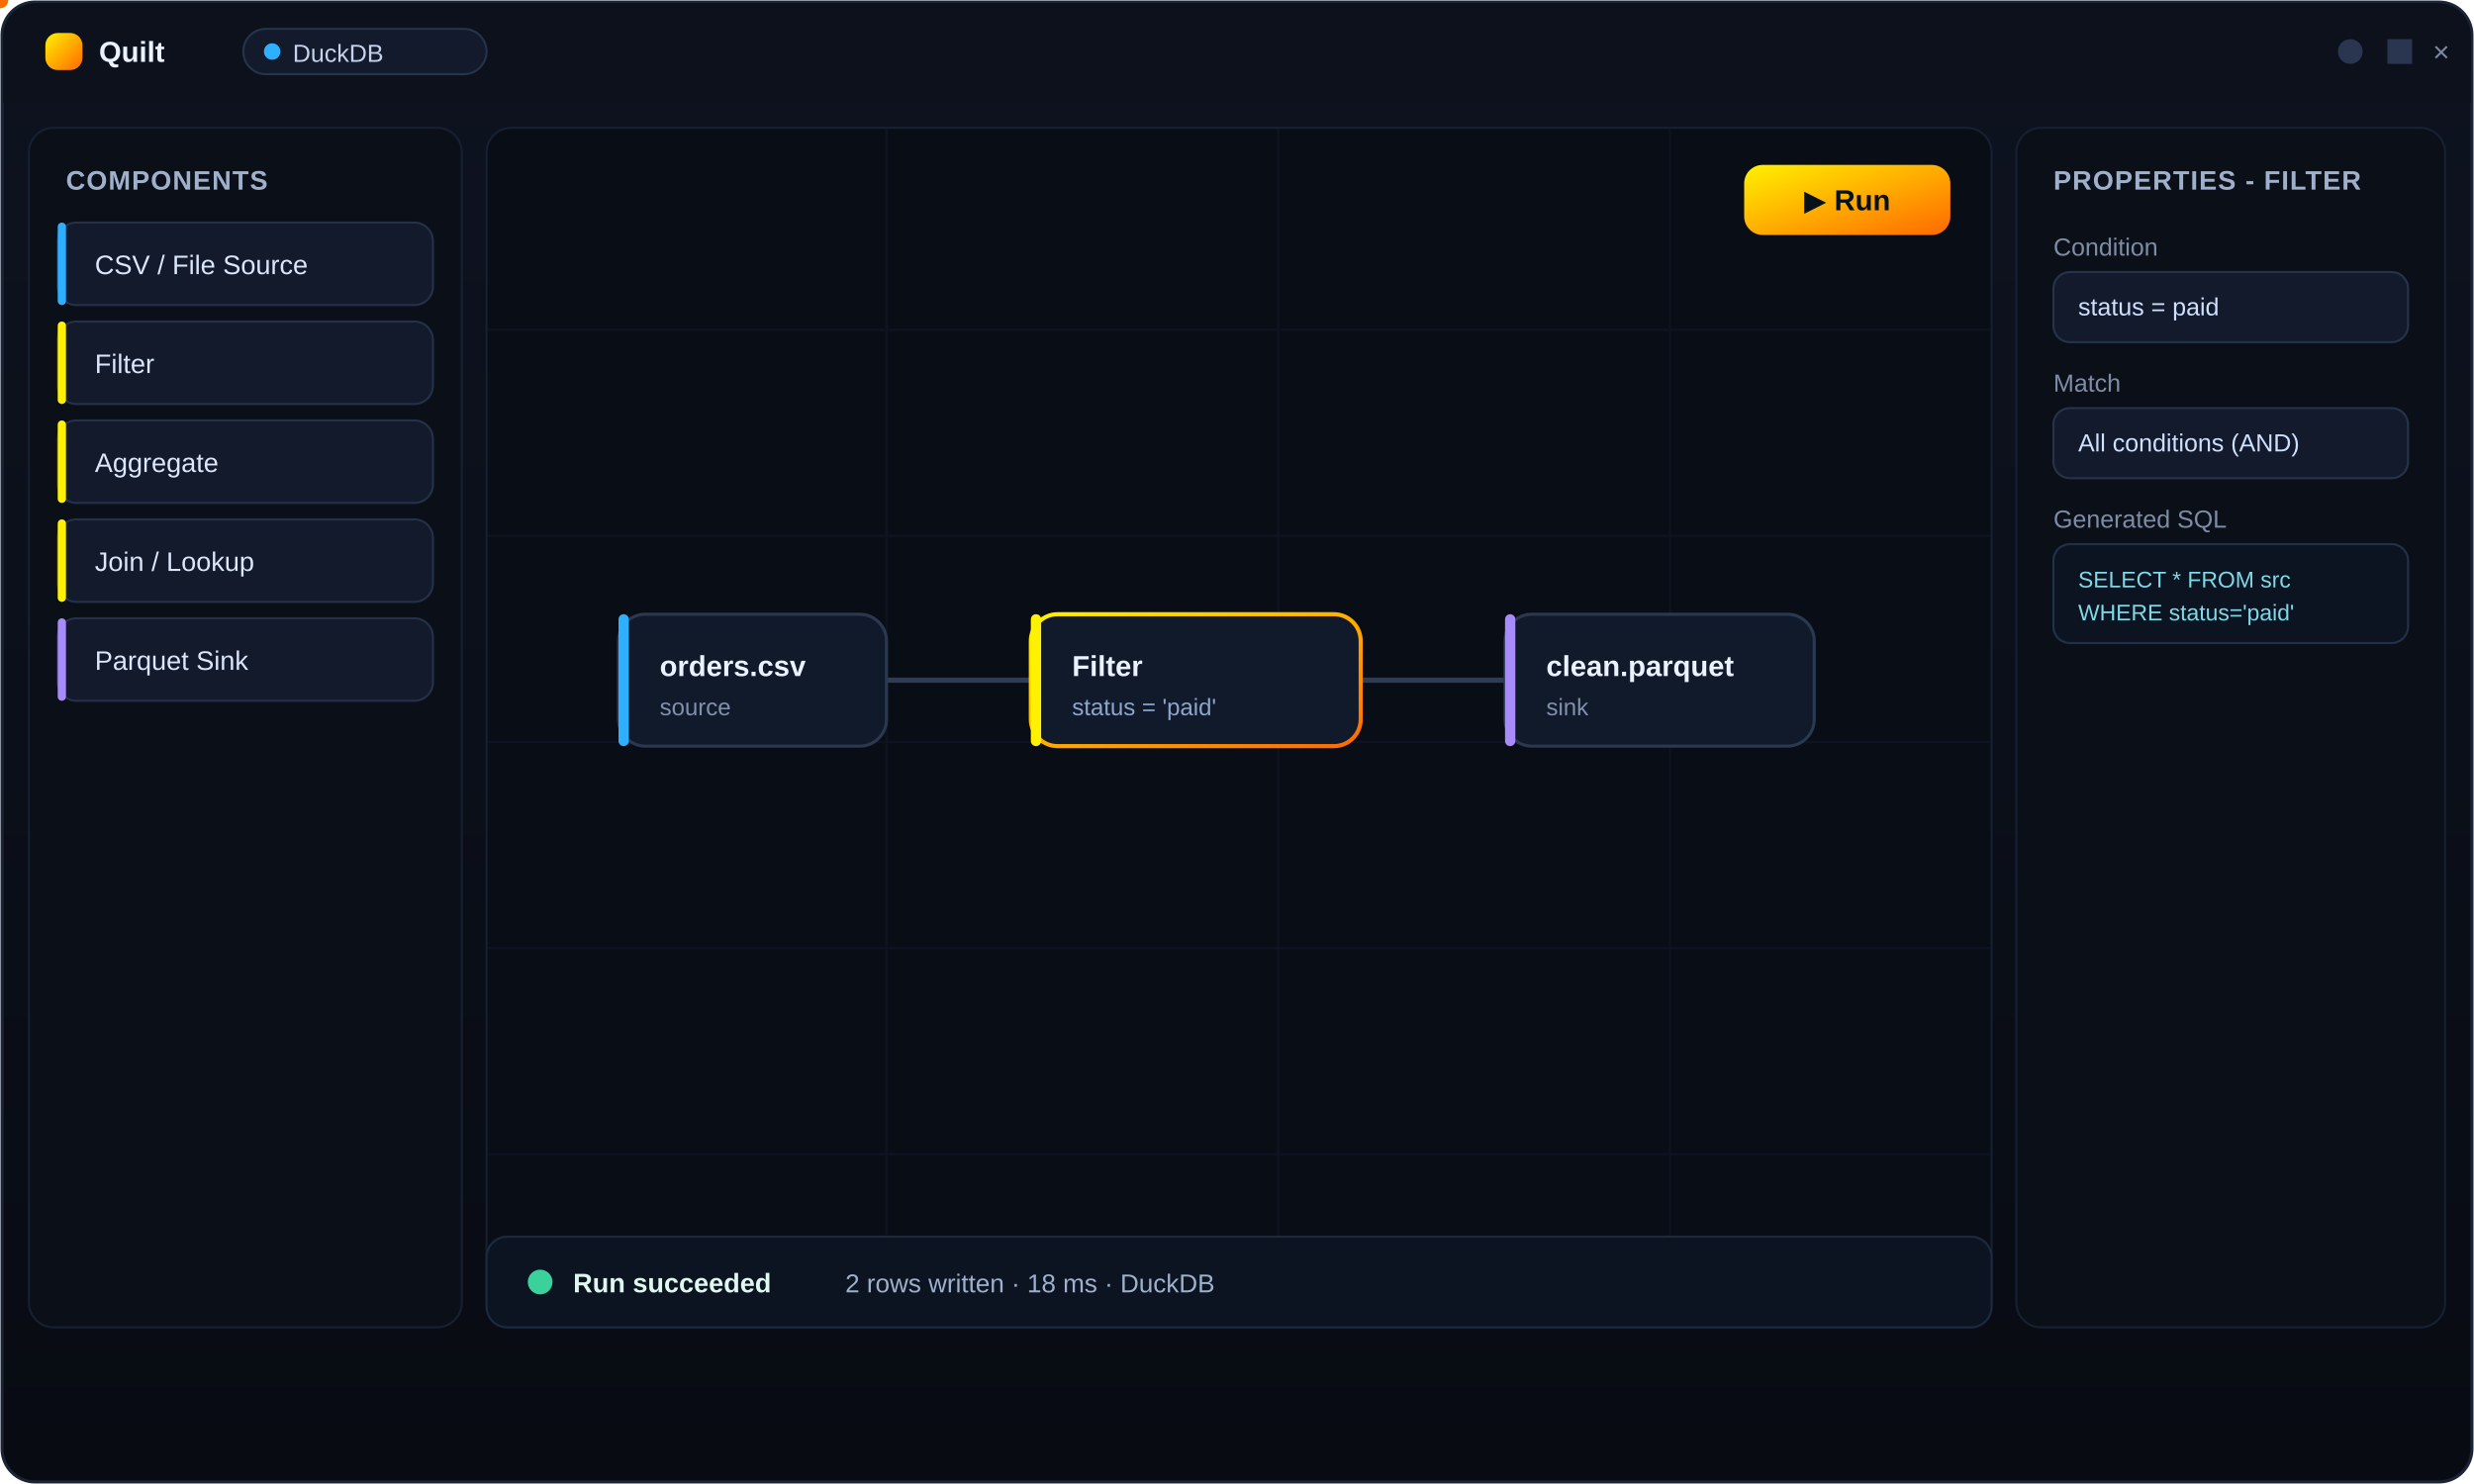
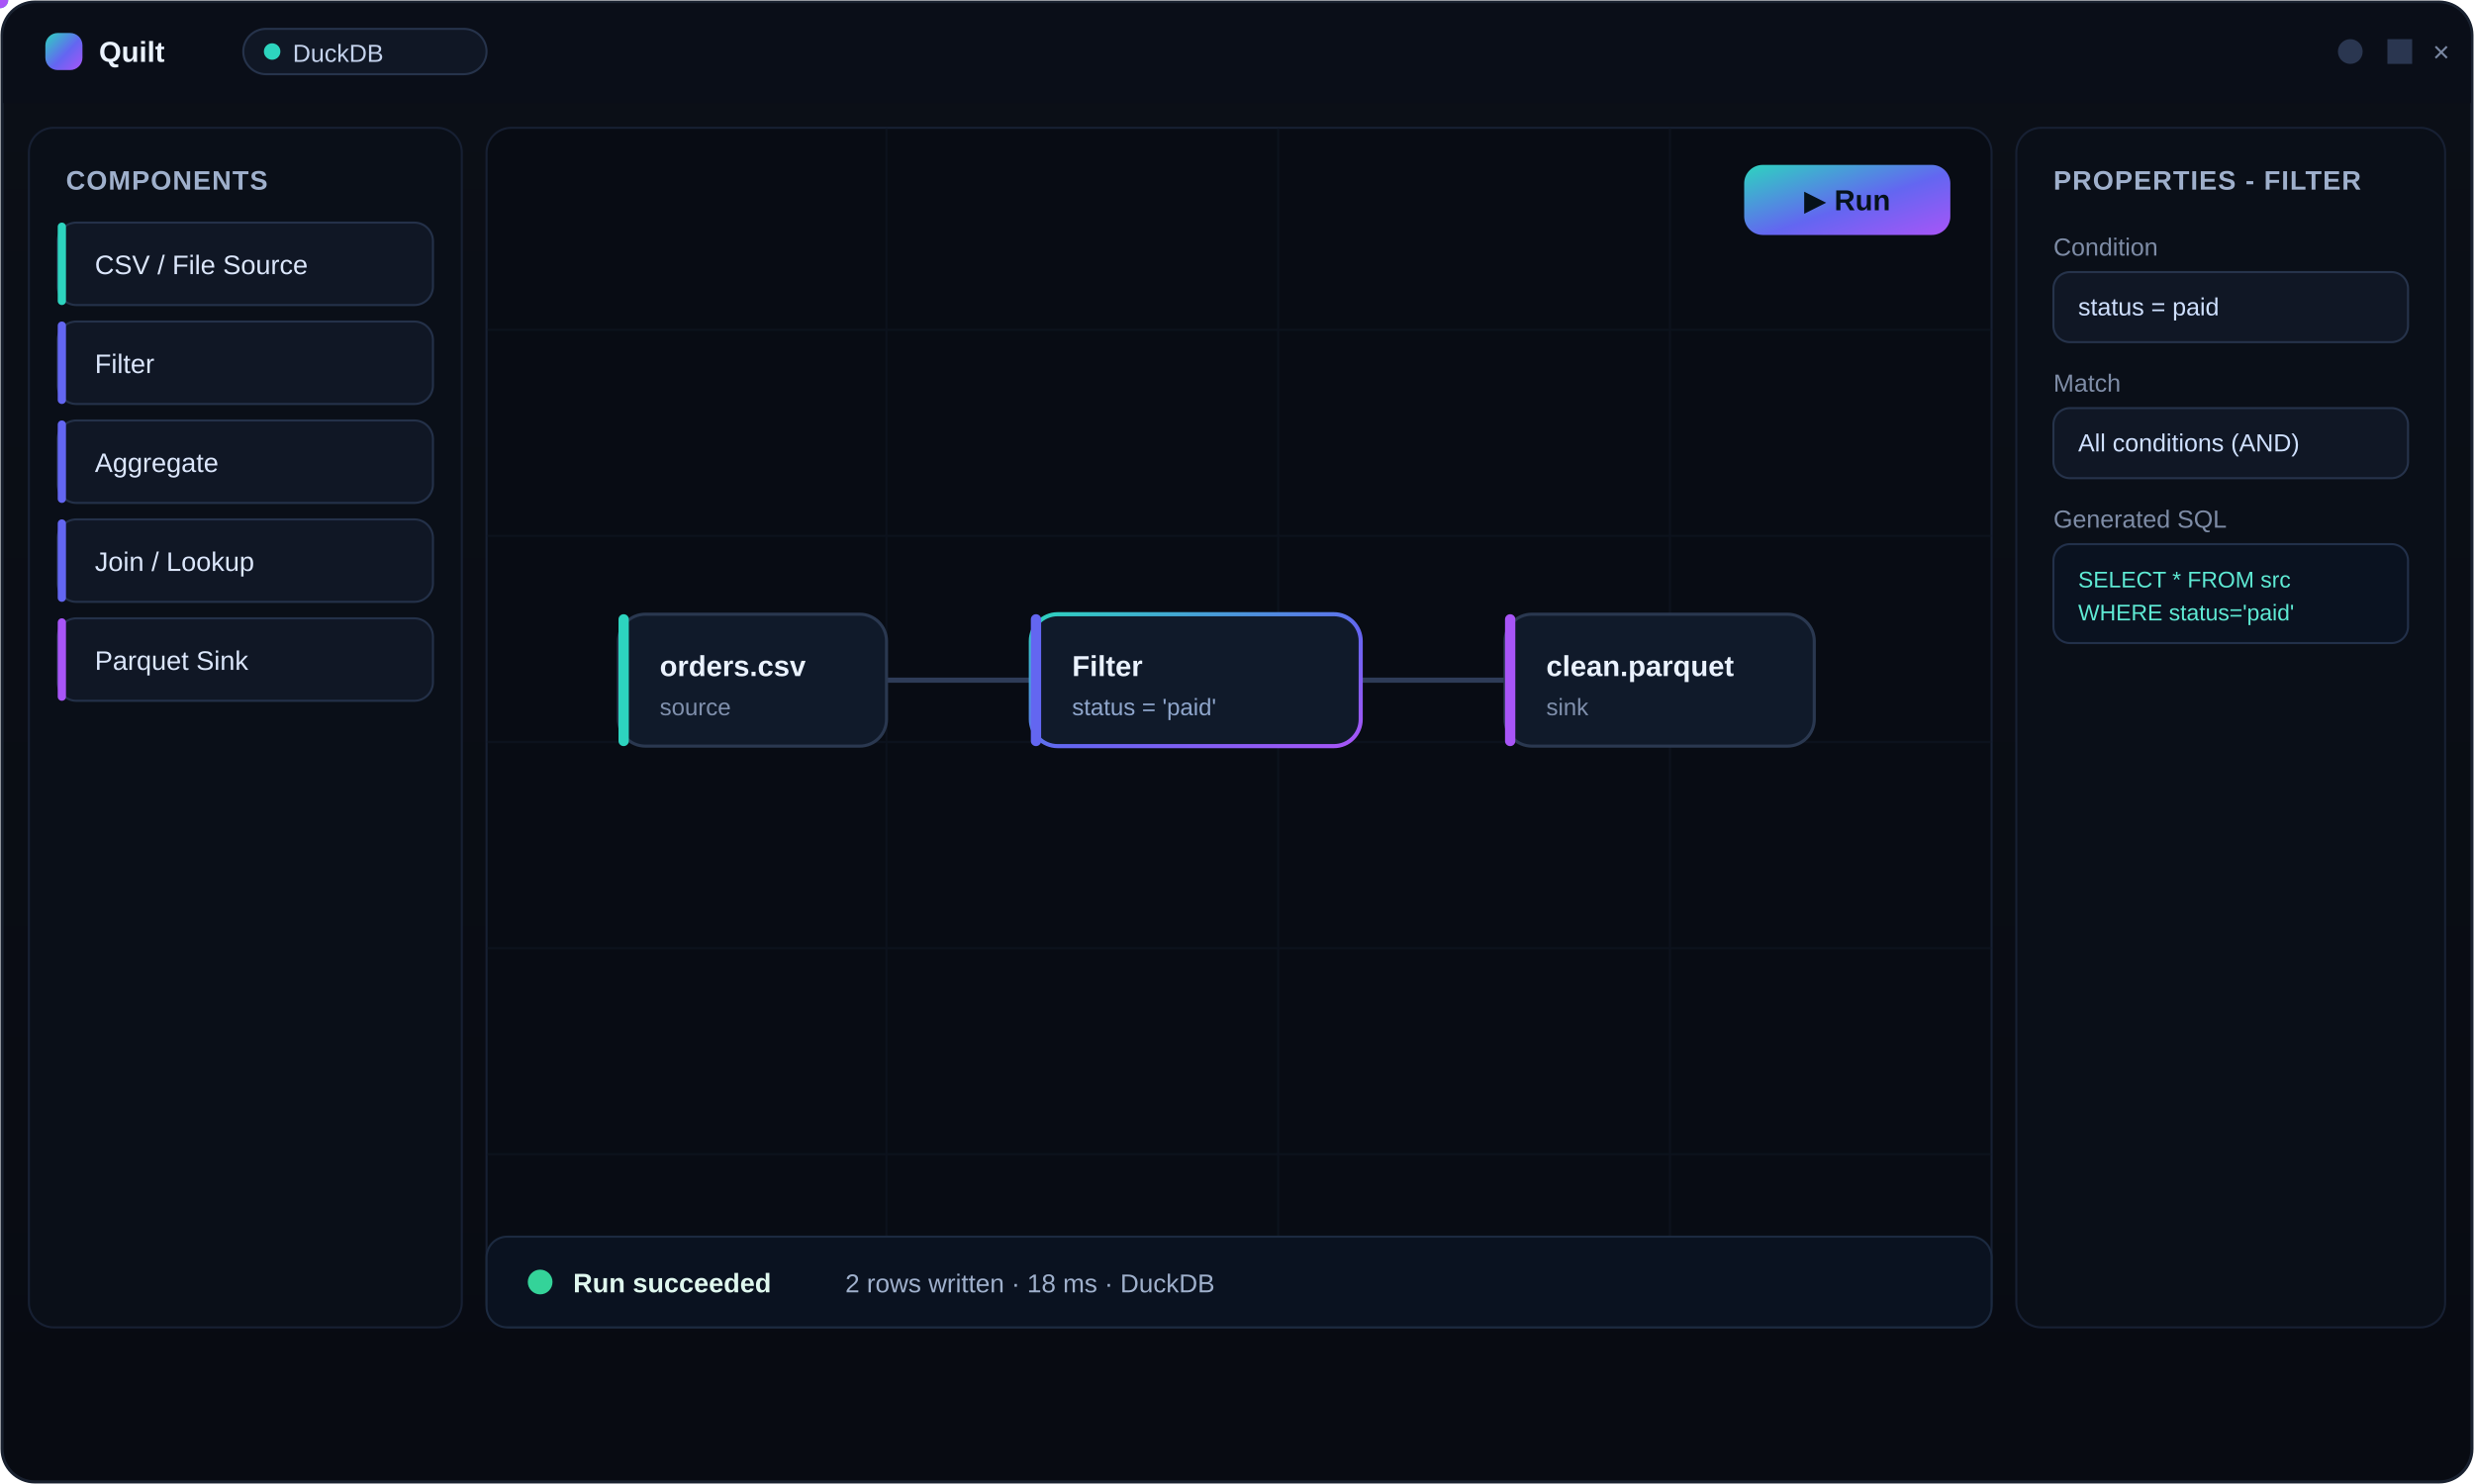
<svg xmlns="http://www.w3.org/2000/svg" viewBox="0 0 1200 720" preserveAspectRatio="xMidYMid meet" fill="none" role="img" aria-label="Quilt designer - illustration">
  <defs>
    <linearGradient id="g" x1="0" y1="0" x2="1" y2="1">
-       <stop offset="0" stop-color="#FFF100" />
-       <stop offset="1" stop-color="#FF6900" />
+       <stop offset="0" stop-color="#2DD4BF" />
+       <stop offset="0.55" stop-color="#6366F1" />
+       <stop offset="1" stop-color="#A855F7" />
    </linearGradient>
    <linearGradient id="win" x1="0" y1="0" x2="0" y2="1">
-       <stop offset="0" stop-color="#0E1320" />
+       <stop offset="0" stop-color="#0B0F17" />
      <stop offset="1" stop-color="#080B12" />
    </linearGradient>
  </defs>
  <style>text{font-family:'Segoe UI',system-ui,Arial,sans-serif}</style>
-   <rect x="1" y="1" width="1198" height="718" rx="16" fill="url(#win)" stroke="#1b2436" stroke-width="1.5" />
-   <rect x="1.5" y="1.5" width="1197" height="48" rx="16" fill="#0c111c" />
-   <rect x="1.5" y="34" width="1197" height="16" fill="#0c111c" />
+   <rect x="1" y="1" width="1198" height="718" rx="16" fill="url(#win)" stroke="#19212F" stroke-width="1.5" />
+   <rect x="1.5" y="1.5" width="1197" height="48" rx="16" fill="#0A0E18" />
+   <rect x="1.5" y="34" width="1197" height="16" fill="#0A0E18" />
  <rect x="22" y="16" width="18" height="18" rx="6" fill="url(#g)" />
-   <text x="48" y="30" font-size="14" font-weight="800" fill="#eaf2ff">Quilt</text>
-   <rect x="118" y="14" width="118" height="22" rx="11" fill="#121a2b" stroke="#26334b" />
-   <circle cx="132" cy="25" r="4" fill="#2EAFFF" />
-   <text x="142" y="30" font-size="12" fill="#c4d2ec">DuckDB</text>
-   <circle cx="1140" cy="25" r="6" fill="#2a3650" />
-   <rect x="1158" y="19" width="12" height="12" fill="#2a3650" />
-   <text x="1180" y="30" font-size="14" fill="#7a88a3">×</text>
-   <rect x="14" y="62" width="210" height="582" rx="12" fill="#0b1018" stroke="#172033" />
-   <text x="32" y="92" font-size="13" font-weight="700" fill="#9fb0cc" letter-spacing="0.04em">COMPONENTS</text>
+   <text x="48" y="30" font-size="14" font-weight="800" fill="#EAF2FF">Quilt</text>
+   <rect x="118" y="14" width="118" height="22" rx="11" fill="#101725" stroke="#26334B" />
+   <circle cx="132" cy="25" r="4" fill="#2DD4BF" />
+   <text x="142" y="30" font-size="12" fill="#C4D2EC">DuckDB</text>
+   <circle cx="1140" cy="25" r="6" fill="#2A3650" />
+   <rect x="1158" y="19" width="12" height="12" fill="#2A3650" />
+   <text x="1180" y="30" font-size="14" fill="#7A88A3">×</text>
+   <rect x="14" y="62" width="210" height="582" rx="12" fill="#0A0F18" stroke="#172033" />
+   <text x="32" y="92" font-size="13" font-weight="700" fill="#9FB0CC" letter-spacing="0.04em">COMPONENTS</text>
  <g>
-     <rect x="28" y="108" width="182" height="40" rx="9" fill="#121a2b" stroke="#243149" />
-     <rect x="28" y="108" width="4" height="40" rx="2" fill="#2EAFFF" />
-     <text x="46" y="133" font-size="13" fill="#dbe6fb">CSV / File Source</text>
-     <rect x="28" y="156" width="182" height="40" rx="9" fill="#121a2b" stroke="#243149" />
-     <rect x="28" y="156" width="4" height="40" rx="2" fill="#FFF100" />
-     <text x="46" y="181" font-size="13" fill="#dbe6fb">Filter</text>
-     <rect x="28" y="204" width="182" height="40" rx="9" fill="#121a2b" stroke="#243149" />
-     <rect x="28" y="204" width="4" height="40" rx="2" fill="#FFF100" />
-     <text x="46" y="229" font-size="13" fill="#dbe6fb">Aggregate</text>
-     <rect x="28" y="252" width="182" height="40" rx="9" fill="#121a2b" stroke="#243149" />
-     <rect x="28" y="252" width="4" height="40" rx="2" fill="#FFF100" />
-     <text x="46" y="277" font-size="13" fill="#dbe6fb">Join / Lookup</text>
-     <rect x="28" y="300" width="182" height="40" rx="9" fill="#121a2b" stroke="#243149" />
-     <rect x="28" y="300" width="4" height="40" rx="2" fill="#a78bfa" />
-     <text x="46" y="325" font-size="13" fill="#dbe6fb">Parquet Sink</text>
+     <rect x="28" y="108" width="182" height="40" rx="9" fill="#101725" stroke="#243149" />
+     <rect x="28" y="108" width="4" height="40" rx="2" fill="#2DD4BF" />
+     <text x="46" y="133" font-size="13" fill="#DBE6FB">CSV / File Source</text>
+     <rect x="28" y="156" width="182" height="40" rx="9" fill="#101725" stroke="#243149" />
+     <rect x="28" y="156" width="4" height="40" rx="2" fill="#6366F1" />
+     <text x="46" y="181" font-size="13" fill="#DBE6FB">Filter</text>
+     <rect x="28" y="204" width="182" height="40" rx="9" fill="#101725" stroke="#243149" />
+     <rect x="28" y="204" width="4" height="40" rx="2" fill="#6366F1" />
+     <text x="46" y="229" font-size="13" fill="#DBE6FB">Aggregate</text>
+     <rect x="28" y="252" width="182" height="40" rx="9" fill="#101725" stroke="#243149" />
+     <rect x="28" y="252" width="4" height="40" rx="2" fill="#6366F1" />
+     <text x="46" y="277" font-size="13" fill="#DBE6FB">Join / Lookup</text>
+     <rect x="28" y="300" width="182" height="40" rx="9" fill="#101725" stroke="#243149" />
+     <rect x="28" y="300" width="4" height="40" rx="2" fill="#A855F7" />
+     <text x="46" y="325" font-size="13" fill="#DBE6FB">Parquet Sink</text>
  </g>
-   <rect x="236" y="62" width="730" height="582" rx="12" fill="#090d15" stroke="#172033" />
+   <rect x="236" y="62" width="730" height="582" rx="12" fill="#080C14" stroke="#172033" />
  <g opacity="0.5">
-     <line x1="236" y1="160" x2="966" y2="160" stroke="#121a2b" />
-     <line x1="236" y1="260" x2="966" y2="260" stroke="#121a2b" />
-     <line x1="236" y1="360" x2="966" y2="360" stroke="#121a2b" />
-     <line x1="236" y1="460" x2="966" y2="460" stroke="#121a2b" />
-     <line x1="236" y1="560" x2="966" y2="560" stroke="#121a2b" />
-     <line x1="430" y1="62" x2="430" y2="644" stroke="#121a2b" />
-     <line x1="620" y1="62" x2="620" y2="644" stroke="#121a2b" />
-     <line x1="810" y1="62" x2="810" y2="644" stroke="#121a2b" />
+     <line x1="236" y1="160" x2="966" y2="160" stroke="#101725" />
+     <line x1="236" y1="260" x2="966" y2="260" stroke="#101725" />
+     <line x1="236" y1="360" x2="966" y2="360" stroke="#101725" />
+     <line x1="236" y1="460" x2="966" y2="460" stroke="#101725" />
+     <line x1="236" y1="560" x2="966" y2="560" stroke="#101725" />
+     <line x1="430" y1="62" x2="430" y2="644" stroke="#101725" />
+     <line x1="620" y1="62" x2="620" y2="644" stroke="#101725" />
+     <line x1="810" y1="62" x2="810" y2="644" stroke="#101725" />
  </g>
-   <line x1="430" y1="330" x2="500" y2="330" stroke="#2e3c58" stroke-width="2.5" />
-   <line x1="660" y1="330" x2="730" y2="330" stroke="#2e3c58" stroke-width="2.5" />
-   <circle r="4" fill="#FFF100">
+   <line x1="430" y1="330" x2="500" y2="330" stroke="#2E3C58" stroke-width="2.5" />
+   <line x1="660" y1="330" x2="730" y2="330" stroke="#2E3C58" stroke-width="2.5" />
+   <circle r="4" fill="#2DD4BF">
    <animate attributeName="cx" values="430;500" dur="1.4s" repeatCount="indefinite" />
    <animate attributeName="cy" values="330;330" dur="1.4s" repeatCount="indefinite" />
  </circle>
-   <circle r="4" fill="#FF6900">
+   <circle r="4" fill="#A855F7">
    <animate attributeName="cx" values="660;730" dur="1.4s" begin="0.3s" repeatCount="indefinite" />
    <animate attributeName="cy" values="330;330" dur="1.4s" repeatCount="indefinite" />
  </circle>
-   <rect x="300" y="298" width="130" height="64" rx="13" fill="#111a2a" stroke="#2a3850" stroke-width="1.5" />
-   <rect x="300" y="298" width="5" height="64" rx="2.5" fill="#2EAFFF" />
-   <text x="320" y="328" font-size="14" font-weight="700" fill="#eaf2ff">orders.csv</text>
-   <text x="320" y="347" font-size="11.5" fill="#8090ad">source</text>
-   <rect x="500" y="298" width="160" height="64" rx="13" fill="#111a2a" stroke="url(#g)" stroke-width="2" />
-   <rect x="500" y="298" width="5" height="64" rx="2.5" fill="#FFF100" />
-   <text x="520" y="328" font-size="14" font-weight="700" fill="#eaf2ff">Filter</text>
-   <text x="520" y="347" font-size="11.5" fill="#8fa6cc">status = 'paid'</text>
-   <rect x="730" y="298" width="150" height="64" rx="13" fill="#111a2a" stroke="#2a3850" stroke-width="1.5" />
-   <rect x="730" y="298" width="5" height="64" rx="2.5" fill="#a78bfa" />
-   <text x="750" y="328" font-size="14" font-weight="700" fill="#eaf2ff">clean.parquet</text>
-   <text x="750" y="347" font-size="11.5" fill="#8090ad">sink</text>
+   <rect x="300" y="298" width="130" height="64" rx="13" fill="#101A2A" stroke="#2A3850" stroke-width="1.5" />
+   <rect x="300" y="298" width="5" height="64" rx="2.5" fill="#2DD4BF" />
+   <text x="320" y="328" font-size="14" font-weight="700" fill="#EAF2FF">orders.csv</text>
+   <text x="320" y="347" font-size="11.5" fill="#8090AD">source</text>
+   <rect x="500" y="298" width="160" height="64" rx="13" fill="#101A2A" stroke="url(#g)" stroke-width="2" />
+   <rect x="500" y="298" width="5" height="64" rx="2.5" fill="#6366F1" />
+   <text x="520" y="328" font-size="14" font-weight="700" fill="#EAF2FF">Filter</text>
+   <text x="520" y="347" font-size="11.5" fill="#8FA6CC">status = 'paid'</text>
+   <rect x="730" y="298" width="150" height="64" rx="13" fill="#101A2A" stroke="#2A3850" stroke-width="1.5" />
+   <rect x="730" y="298" width="5" height="64" rx="2.5" fill="#A855F7" />
+   <text x="750" y="328" font-size="14" font-weight="700" fill="#EAF2FF">clean.parquet</text>
+   <text x="750" y="347" font-size="11.5" fill="#8090AD">sink</text>
  <rect x="846" y="80" width="100" height="34" rx="9" fill="url(#g)" />
-   <text x="896" y="102" text-anchor="middle" font-size="14" font-weight="800" fill="#06121b">▶  Run</text>
-   <rect x="978" y="62" width="208" height="582" rx="12" fill="#0b1018" stroke="#172033" />
-   <text x="996" y="92" font-size="13" font-weight="700" fill="#9fb0cc" letter-spacing="0.04em">PROPERTIES - FILTER</text>
-   <text x="996" y="124" font-size="12" fill="#7e8ca6">Condition</text>
-   <rect x="996" y="132" width="172" height="34" rx="8" fill="#121a2b" stroke="#26334b" />
-   <text x="1008" y="153" font-size="12" fill="#cfe0ff">status  =  paid</text>
-   <text x="996" y="190" font-size="12" fill="#7e8ca6">Match</text>
-   <rect x="996" y="198" width="172" height="34" rx="8" fill="#121a2b" stroke="#26334b" />
-   <text x="1008" y="219" font-size="12" fill="#cfe0ff">All conditions (AND)</text>
-   <text x="996" y="256" font-size="12" fill="#7e8ca6">Generated SQL</text>
-   <rect x="996" y="264" width="172" height="48" rx="8" fill="#0c1422" stroke="#22304a" />
-   <text x="1008" y="285" font-size="11" fill="#7fd9e6">SELECT * FROM src</text>
-   <text x="1008" y="301" font-size="11" fill="#7fd9e6">WHERE status='paid'</text>
-   <rect x="236" y="600" width="730" height="44" rx="10" fill="#0c1422" stroke="#1c2a40" />
-   <circle cx="262" cy="622" r="6" fill="#3ad29a" />
-   <text x="278" y="627" font-size="13" font-weight="700" fill="#dff7ee">Run succeeded</text>
-   <text x="410" y="627" font-size="12.5" fill="#9fb0cc">2 rows written · 18 ms · DuckDB</text>
+   <text x="896" y="102" text-anchor="middle" font-size="14" font-weight="800" fill="#06121B">▶  Run</text>
+   <rect x="978" y="62" width="208" height="582" rx="12" fill="#0A0F18" stroke="#172033" />
+   <text x="996" y="92" font-size="13" font-weight="700" fill="#9FB0CC" letter-spacing="0.04em">PROPERTIES - FILTER</text>
+   <text x="996" y="124" font-size="12" fill="#7E8CA6">Condition</text>
+   <rect x="996" y="132" width="172" height="34" rx="8" fill="#101725" stroke="#26334B" />
+   <text x="1008" y="153" font-size="12" fill="#CFE0FF">status  =  paid</text>
+   <text x="996" y="190" font-size="12" fill="#7E8CA6">Match</text>
+   <rect x="996" y="198" width="172" height="34" rx="8" fill="#101725" stroke="#26334B" />
+   <text x="1008" y="219" font-size="12" fill="#CFE0FF">All conditions (AND)</text>
+   <text x="996" y="256" font-size="12" fill="#7E8CA6">Generated SQL</text>
+   <rect x="996" y="264" width="172" height="48" rx="8" fill="#0A1220" stroke="#22304A" />
+   <text x="1008" y="285" font-size="11" fill="#5EEAD4">SELECT * FROM src</text>
+   <text x="1008" y="301" font-size="11" fill="#5EEAD4">WHERE status='paid'</text>
+   <rect x="236" y="600" width="730" height="44" rx="10" fill="#0A1220" stroke="#1C2A40" />
+   <circle cx="262" cy="622" r="6" fill="#34D399" />
+   <text x="278" y="627" font-size="13" font-weight="700" fill="#DFF7EE">Run succeeded</text>
+   <text x="410" y="627" font-size="12.5" fill="#9FB0CC">2 rows written · 18 ms · DuckDB</text>
</svg>
